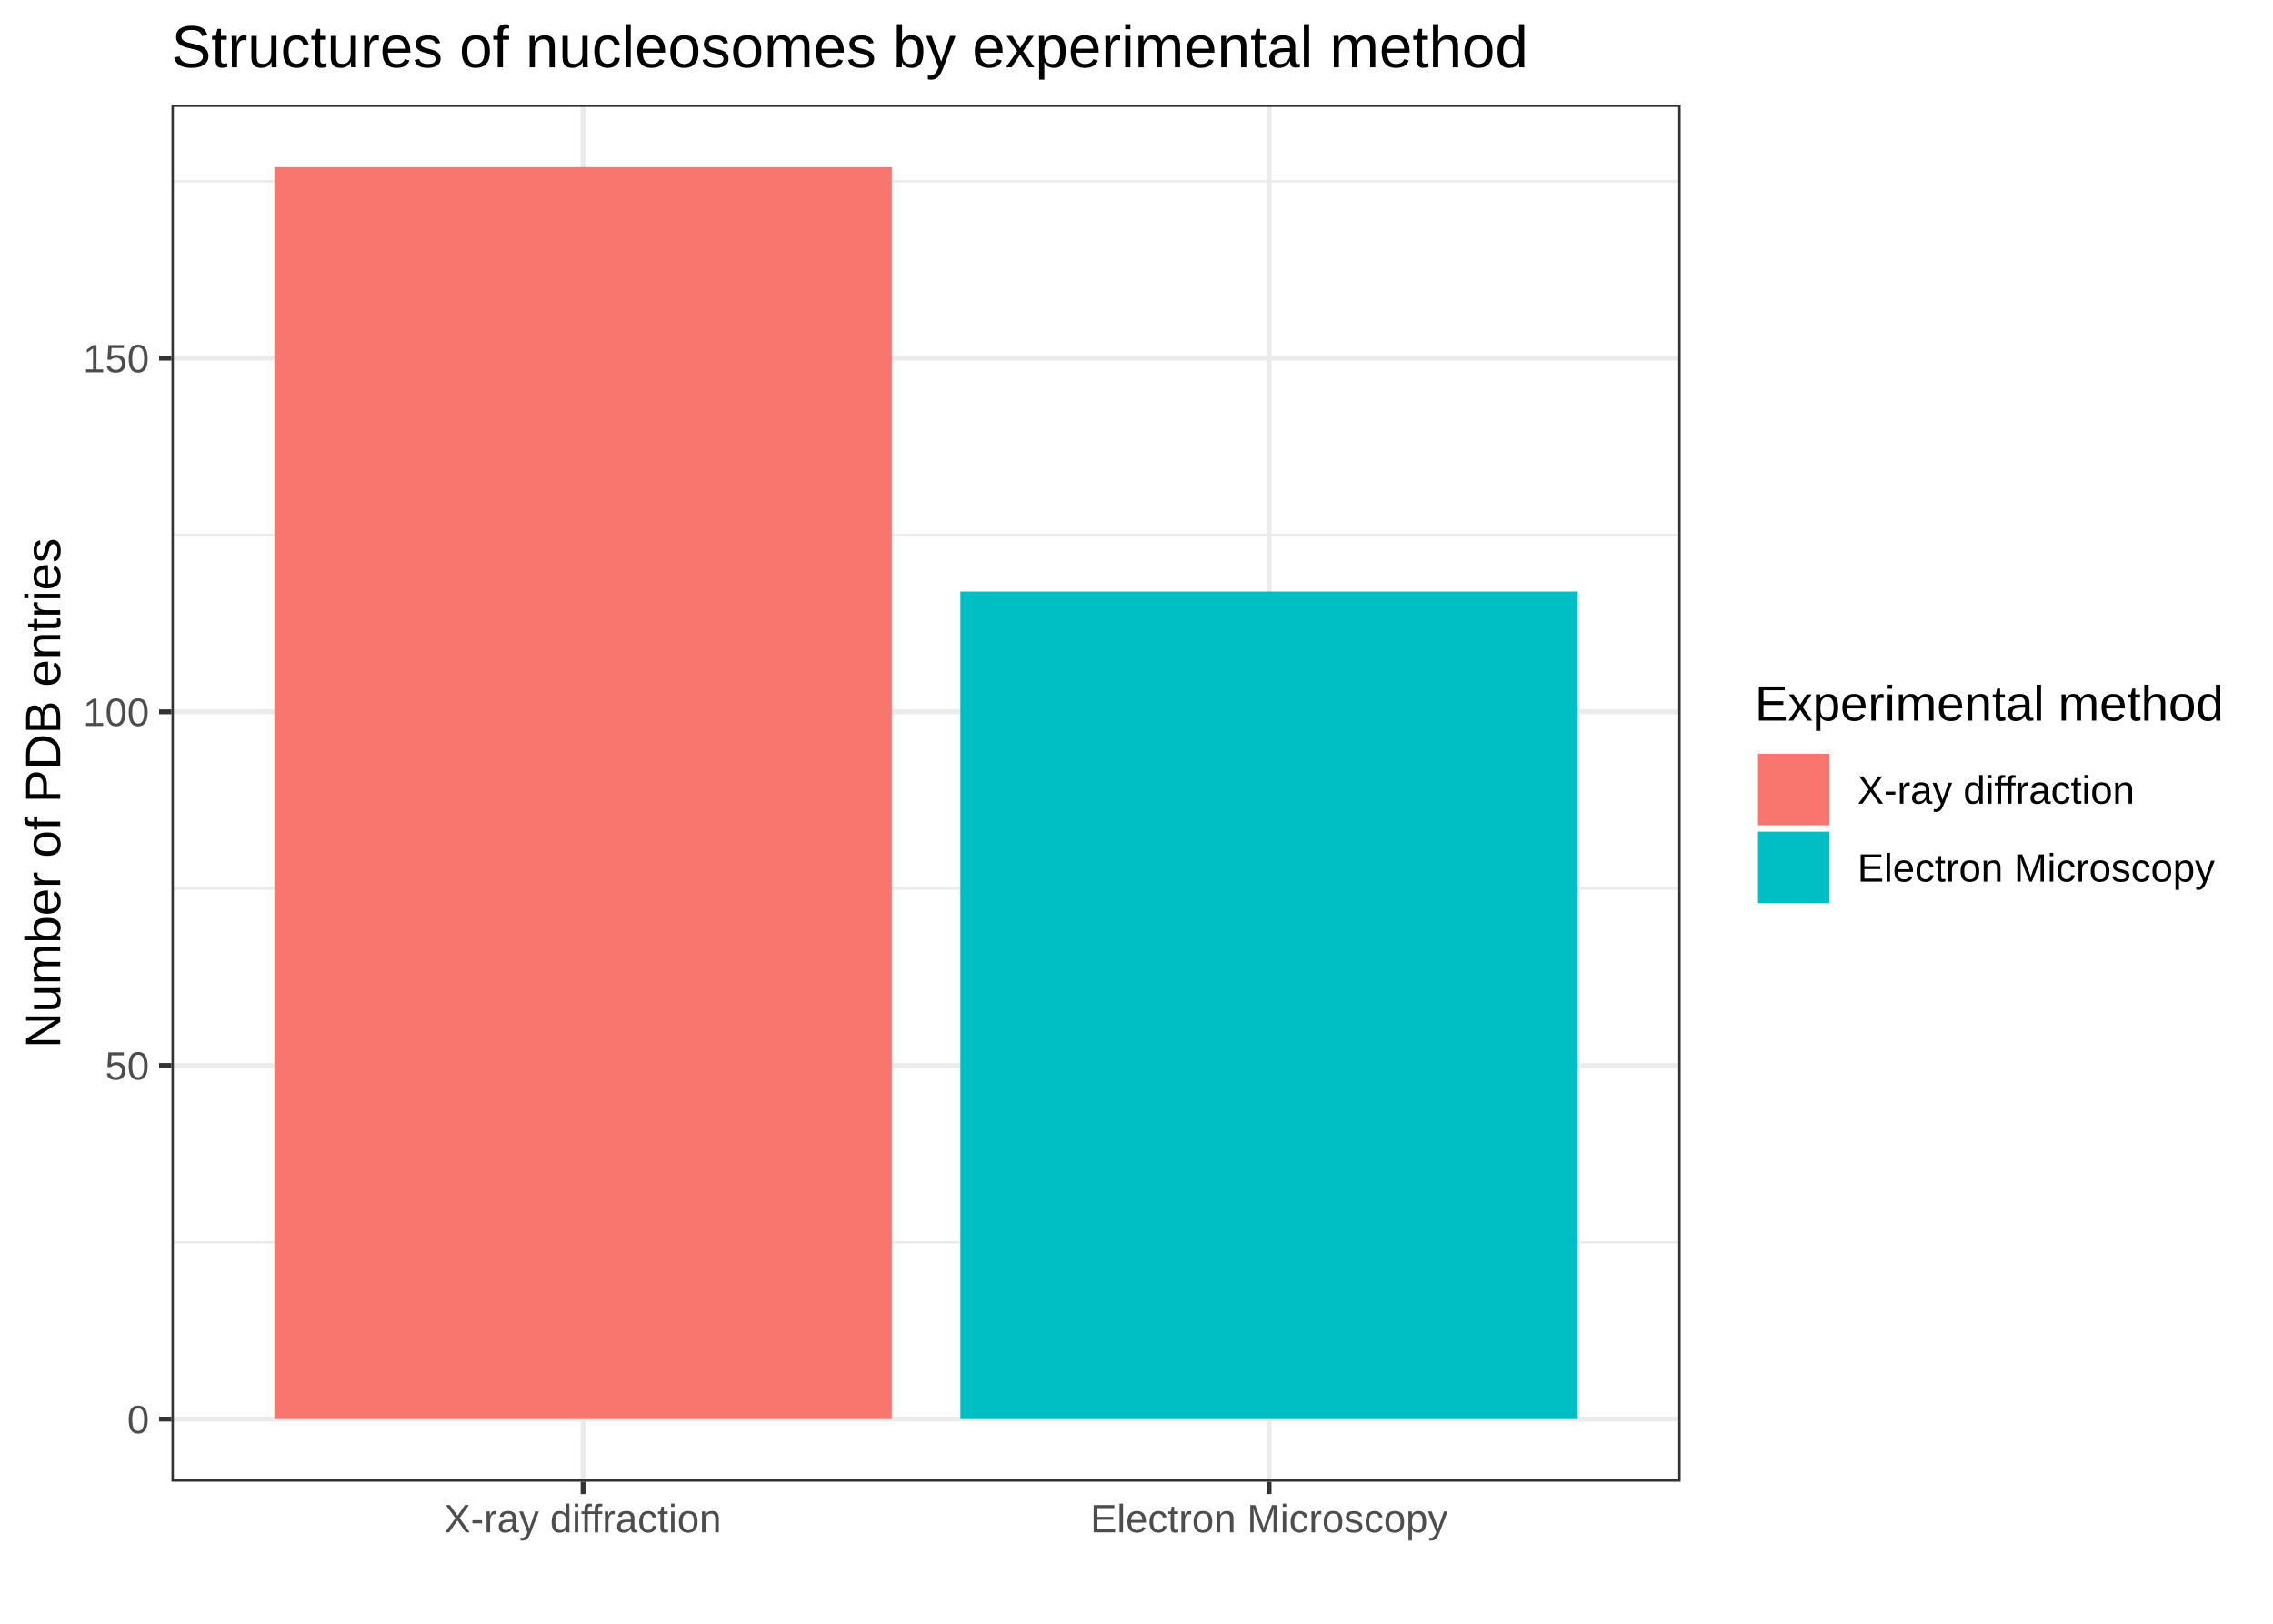
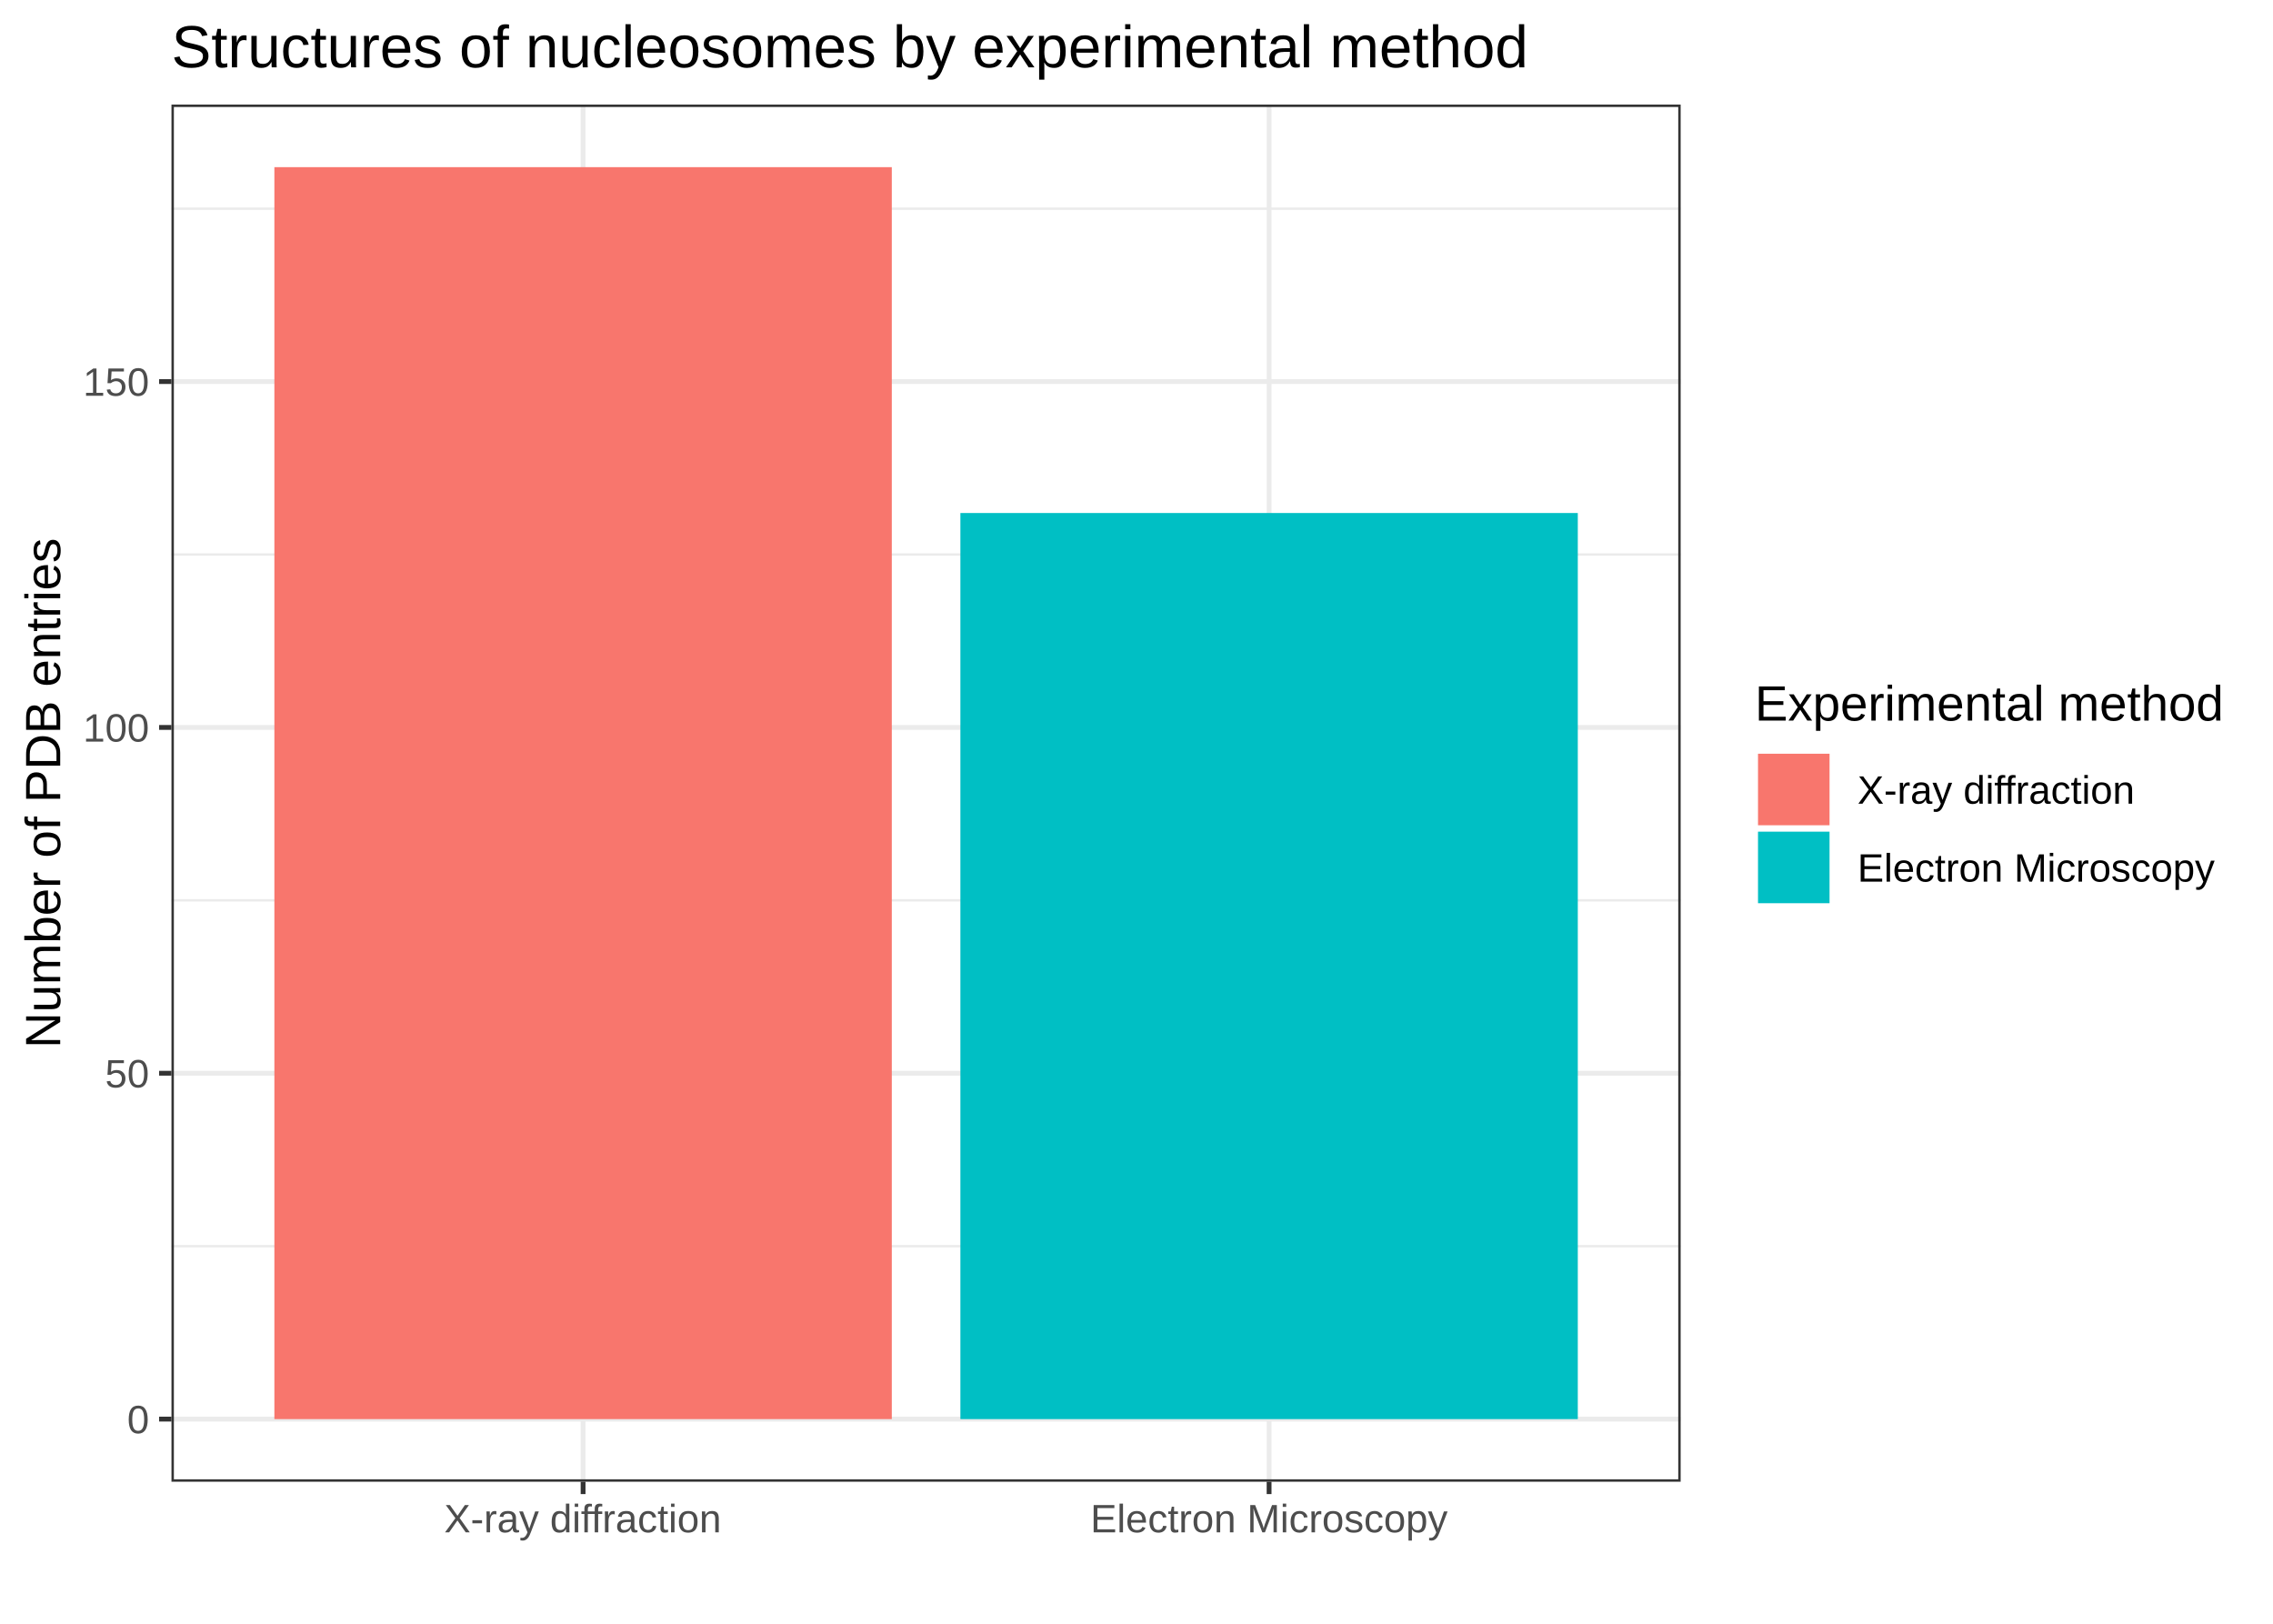
<svg xmlns="http://www.w3.org/2000/svg" viewBox="0 0 504.00 360.00">
  <defs>
    <style type="text/css">
    line, polyline, polygon, path, rect, circle {
      fill: none;
      stroke: #000000;
      stroke-linecap: round;
      stroke-linejoin: round;
      stroke-miterlimit: 10.00;
    }
  </style>
  </defs>
  <rect width="100%" height="100%" style="stroke: none; fill: #FFFFFF;" />
  <rect x="0" y="0" width="504.00" height="360.00" style="stroke-width: 1.07; stroke: #FFFFFF; fill: #FFFFFF;" />
  <defs>
    <clipPath id="cpMzguMDJ8MzcyLjY2fDMyOC41MXwyMy4xOQ==">
      <rect x="38.02" y="23.19" width="334.64" height="305.32" />
    </clipPath>
  </defs>
  <rect x="38.02" y="23.19" width="334.64" height="305.32" style="stroke-width: 1.07; stroke: none; fill: #FFFFFF;" clip-path="url(#cpMzguMDJ8MzcyLjY2fDMyOC41MXwyMy4xOQ==)" />
-   <polyline points="38.02,275.43 372.66,275.43 " style="stroke-width: 0.53; stroke: #EBEBEB; stroke-linecap: butt;" clip-path="url(#cpMzguMDJ8MzcyLjY2fDMyOC41MXwyMy4xOQ==)" />
-   <polyline points="38.02,197.02 372.66,197.02 " style="stroke-width: 0.53; stroke: #EBEBEB; stroke-linecap: butt;" clip-path="url(#cpMzguMDJ8MzcyLjY2fDMyOC41MXwyMy4xOQ==)" />
-   <polyline points="38.02,118.61 372.66,118.61 " style="stroke-width: 0.53; stroke: #EBEBEB; stroke-linecap: butt;" clip-path="url(#cpMzguMDJ8MzcyLjY2fDMyOC41MXwyMy4xOQ==)" />
-   <polyline points="38.02,40.20 372.66,40.20 " style="stroke-width: 0.53; stroke: #EBEBEB; stroke-linecap: butt;" clip-path="url(#cpMzguMDJ8MzcyLjY2fDMyOC41MXwyMy4xOQ==)" />
+   <polyline points="38.02,276.29 372.66,276.29 " style="stroke-width: 0.53; stroke: #EBEBEB; stroke-linecap: butt;" clip-path="url(#cpMzguMDJ8MzcyLjY2fDMyOC41MXwyMy4xOQ==)" />
+   <polyline points="38.02,199.62 372.66,199.62 " style="stroke-width: 0.53; stroke: #EBEBEB; stroke-linecap: butt;" clip-path="url(#cpMzguMDJ8MzcyLjY2fDMyOC41MXwyMy4xOQ==)" />
+   <polyline points="38.02,122.94 372.66,122.94 " style="stroke-width: 0.53; stroke: #EBEBEB; stroke-linecap: butt;" clip-path="url(#cpMzguMDJ8MzcyLjY2fDMyOC41MXwyMy4xOQ==)" />
+   <polyline points="38.02,46.27 372.66,46.27 " style="stroke-width: 0.53; stroke: #EBEBEB; stroke-linecap: butt;" clip-path="url(#cpMzguMDJ8MzcyLjY2fDMyOC41MXwyMy4xOQ==)" />
  <polyline points="38.02,314.63 372.66,314.63 " style="stroke-width: 1.07; stroke: #EBEBEB; stroke-linecap: butt;" clip-path="url(#cpMzguMDJ8MzcyLjY2fDMyOC41MXwyMy4xOQ==)" />
-   <polyline points="38.02,236.22 372.66,236.22 " style="stroke-width: 1.07; stroke: #EBEBEB; stroke-linecap: butt;" clip-path="url(#cpMzguMDJ8MzcyLjY2fDMyOC41MXwyMy4xOQ==)" />
-   <polyline points="38.02,157.81 372.66,157.81 " style="stroke-width: 1.07; stroke: #EBEBEB; stroke-linecap: butt;" clip-path="url(#cpMzguMDJ8MzcyLjY2fDMyOC41MXwyMy4xOQ==)" />
-   <polyline points="38.02,79.40 372.66,79.40 " style="stroke-width: 1.07; stroke: #EBEBEB; stroke-linecap: butt;" clip-path="url(#cpMzguMDJ8MzcyLjY2fDMyOC41MXwyMy4xOQ==)" />
+   <polyline points="38.02,237.95 372.66,237.95 " style="stroke-width: 1.07; stroke: #EBEBEB; stroke-linecap: butt;" clip-path="url(#cpMzguMDJ8MzcyLjY2fDMyOC41MXwyMy4xOQ==)" />
+   <polyline points="38.02,161.28 372.66,161.28 " style="stroke-width: 1.07; stroke: #EBEBEB; stroke-linecap: butt;" clip-path="url(#cpMzguMDJ8MzcyLjY2fDMyOC41MXwyMy4xOQ==)" />
+   <polyline points="38.02,84.60 372.66,84.60 " style="stroke-width: 1.07; stroke: #EBEBEB; stroke-linecap: butt;" clip-path="url(#cpMzguMDJ8MzcyLjY2fDMyOC41MXwyMy4xOQ==)" />
  <polyline points="129.29,328.51 129.29,23.19 " style="stroke-width: 1.07; stroke: #EBEBEB; stroke-linecap: butt;" clip-path="url(#cpMzguMDJ8MzcyLjY2fDMyOC41MXwyMy4xOQ==)" />
  <polyline points="281.40,328.51 281.40,23.19 " style="stroke-width: 1.07; stroke: #EBEBEB; stroke-linecap: butt;" clip-path="url(#cpMzguMDJ8MzcyLjY2fDMyOC41MXwyMy4xOQ==)" />
  <rect x="60.84" y="37.06" width="136.90" height="277.57" style="stroke-width: 1.07; stroke: none; stroke-linecap: square; stroke-linejoin: miter; fill: #F8766D;" clip-path="url(#cpMzguMDJ8MzcyLjY2fDMyOC41MXwyMy4xOQ==)" />
-   <rect x="212.95" y="131.15" width="136.90" height="183.48" style="stroke-width: 1.07; stroke: none; stroke-linecap: square; stroke-linejoin: miter; fill: #00BFC4;" clip-path="url(#cpMzguMDJ8MzcyLjY2fDMyOC41MXwyMy4xOQ==)" />
+   <rect x="212.95" y="113.74" width="136.90" height="200.89" style="stroke-width: 1.07; stroke: none; stroke-linecap: square; stroke-linejoin: miter; fill: #00BFC4;" clip-path="url(#cpMzguMDJ8MzcyLjY2fDMyOC41MXwyMy4xOQ==)" />
  <rect x="38.02" y="23.19" width="334.64" height="305.32" style="stroke-width: 1.07; stroke: #333333;" clip-path="url(#cpMzguMDJ8MzcyLjY2fDMyOC41MXwyMy4xOQ==)" />
  <defs>
    <clipPath id="cpMC4wMHw1MDQuMDB8MzYwLjAwfDAuMDA=">
      <rect x="0.00" y="0.00" width="504.00" height="360.00" />
    </clipPath>
  </defs>
  <g clip-path="url(#cpMC4wMHw1MDQuMDB8MzYwLjAwfDAuMDA=)">
    <text x="28.20" y="317.78" style="font-size: 8.80px; fill: #4D4D4D; font-family: Arial;" textLength="4.89px" lengthAdjust="spacingAndGlyphs">0</text>
  </g>
  <g clip-path="url(#cpMC4wMHw1MDQuMDB8MzYwLjAwfDAuMDA=)">
-     <text x="23.30" y="239.37" style="font-size: 8.80px; fill: #4D4D4D; font-family: Arial;" textLength="9.79px" lengthAdjust="spacingAndGlyphs">50</text>
+     <text x="23.30" y="241.10" style="font-size: 8.80px; fill: #4D4D4D; font-family: Arial;" textLength="9.79px" lengthAdjust="spacingAndGlyphs">50</text>
  </g>
  <g clip-path="url(#cpMC4wMHw1MDQuMDB8MzYwLjAwfDAuMDA=)">
-     <text x="18.41" y="160.96" style="font-size: 8.80px; fill: #4D4D4D; font-family: Arial;" textLength="14.68px" lengthAdjust="spacingAndGlyphs">100</text>
+     <text x="18.41" y="164.43" style="font-size: 8.80px; fill: #4D4D4D; font-family: Arial;" textLength="14.68px" lengthAdjust="spacingAndGlyphs">100</text>
  </g>
  <g clip-path="url(#cpMC4wMHw1MDQuMDB8MzYwLjAwfDAuMDA=)">
-     <text x="18.41" y="82.55" style="font-size: 8.80px; fill: #4D4D4D; font-family: Arial;" textLength="14.68px" lengthAdjust="spacingAndGlyphs">150</text>
+     <text x="18.41" y="87.75" style="font-size: 8.80px; fill: #4D4D4D; font-family: Arial;" textLength="14.68px" lengthAdjust="spacingAndGlyphs">150</text>
  </g>
  <polyline points="35.28,314.63 38.02,314.63 " style="stroke-width: 1.07; stroke: #333333; stroke-linecap: butt;" clip-path="url(#cpMC4wMHw1MDQuMDB8MzYwLjAwfDAuMDA=)" />
-   <polyline points="35.28,236.22 38.02,236.22 " style="stroke-width: 1.07; stroke: #333333; stroke-linecap: butt;" clip-path="url(#cpMC4wMHw1MDQuMDB8MzYwLjAwfDAuMDA=)" />
-   <polyline points="35.28,157.81 38.02,157.81 " style="stroke-width: 1.07; stroke: #333333; stroke-linecap: butt;" clip-path="url(#cpMC4wMHw1MDQuMDB8MzYwLjAwfDAuMDA=)" />
-   <polyline points="35.28,79.40 38.02,79.40 " style="stroke-width: 1.07; stroke: #333333; stroke-linecap: butt;" clip-path="url(#cpMC4wMHw1MDQuMDB8MzYwLjAwfDAuMDA=)" />
+   <polyline points="35.28,237.95 38.02,237.95 " style="stroke-width: 1.07; stroke: #333333; stroke-linecap: butt;" clip-path="url(#cpMC4wMHw1MDQuMDB8MzYwLjAwfDAuMDA=)" />
+   <polyline points="35.28,161.28 38.02,161.28 " style="stroke-width: 1.07; stroke: #333333; stroke-linecap: butt;" clip-path="url(#cpMC4wMHw1MDQuMDB8MzYwLjAwfDAuMDA=)" />
+   <polyline points="35.28,84.60 38.02,84.60 " style="stroke-width: 1.07; stroke: #333333; stroke-linecap: butt;" clip-path="url(#cpMC4wMHw1MDQuMDB8MzYwLjAwfDAuMDA=)" />
  <polyline points="129.29,331.25 129.29,328.51 " style="stroke-width: 1.07; stroke: #333333; stroke-linecap: butt;" clip-path="url(#cpMC4wMHw1MDQuMDB8MzYwLjAwfDAuMDA=)" />
  <polyline points="281.40,331.25 281.40,328.51 " style="stroke-width: 1.07; stroke: #333333; stroke-linecap: butt;" clip-path="url(#cpMC4wMHw1MDQuMDB8MzYwLjAwfDAuMDA=)" />
  <g clip-path="url(#cpMC4wMHw1MDQuMDB8MzYwLjAwfDAuMDA=)">
    <text x="98.48" y="339.74" style="font-size: 8.80px; fill: #4D4D4D; font-family: Arial;" textLength="61.62px" lengthAdjust="spacingAndGlyphs">X-ray diffraction</text>
  </g>
  <g clip-path="url(#cpMC4wMHw1MDQuMDB8MzYwLjAwfDAuMDA=)">
    <text x="241.78" y="339.74" style="font-size: 8.80px; fill: #4D4D4D; font-family: Arial;" textLength="79.23px" lengthAdjust="spacingAndGlyphs">Electron Microscopy</text>
  </g>
  <g clip-path="url(#cpMC4wMHw1MDQuMDB8MzYwLjAwfDAuMDA=)">
    <text transform="translate(13.35,232.40) rotate(-90)" style="font-size: 11.00px; font-family: Arial;" textLength="113.10px" lengthAdjust="spacingAndGlyphs">Number of PDB entries</text>
  </g>
  <rect x="383.62" y="145.25" width="114.90" height="61.19" style="stroke-width: 1.07; stroke: none; fill: #FFFFFF;" clip-path="url(#cpMC4wMHw1MDQuMDB8MzYwLjAwfDAuMDA=)" />
  <g clip-path="url(#cpMC4wMHw1MDQuMDB8MzYwLjAwfDAuMDA=)">
    <text x="389.10" y="159.76" style="font-size: 11.00px; font-family: Arial;" textLength="103.94px" lengthAdjust="spacingAndGlyphs">Experimental method</text>
  </g>
  <rect x="389.10" y="166.40" width="17.28" height="17.28" style="stroke-width: 1.07; stroke: none; fill: #FFFFFF;" clip-path="url(#cpMC4wMHw1MDQuMDB8MzYwLjAwfDAuMDA=)" />
  <rect x="389.81" y="167.11" width="15.86" height="15.86" style="stroke-width: 1.07; stroke: none; stroke-linecap: square; stroke-linejoin: miter; fill: #F8766D;" clip-path="url(#cpMC4wMHw1MDQuMDB8MzYwLjAwfDAuMDA=)" />
  <rect x="389.10" y="183.68" width="17.28" height="17.28" style="stroke-width: 1.07; stroke: none; fill: #FFFFFF;" clip-path="url(#cpMC4wMHw1MDQuMDB8MzYwLjAwfDAuMDA=)" />
  <rect x="389.81" y="184.39" width="15.86" height="15.86" style="stroke-width: 1.07; stroke: none; stroke-linecap: square; stroke-linejoin: miter; fill: #00BFC4;" clip-path="url(#cpMC4wMHw1MDQuMDB8MzYwLjAwfDAuMDA=)" />
  <g clip-path="url(#cpMC4wMHw1MDQuMDB8MzYwLjAwfDAuMDA=)">
    <text x="411.86" y="178.19" style="font-size: 8.80px; font-family: Arial;" textLength="61.62px" lengthAdjust="spacingAndGlyphs">X-ray diffraction</text>
  </g>
  <g clip-path="url(#cpMC4wMHw1MDQuMDB8MzYwLjAwfDAuMDA=)">
    <text x="411.86" y="195.47" style="font-size: 8.80px; font-family: Arial;" textLength="79.23px" lengthAdjust="spacingAndGlyphs">Electron Microscopy</text>
  </g>
  <g clip-path="url(#cpMC4wMHw1MDQuMDB8MzYwLjAwfDAuMDA=)">
    <text x="38.02" y="14.93" style="font-size: 13.20px; font-family: Arial;" textLength="300.82px" lengthAdjust="spacingAndGlyphs">Structures of nucleosomes by experimental method</text>
  </g>
</svg>
